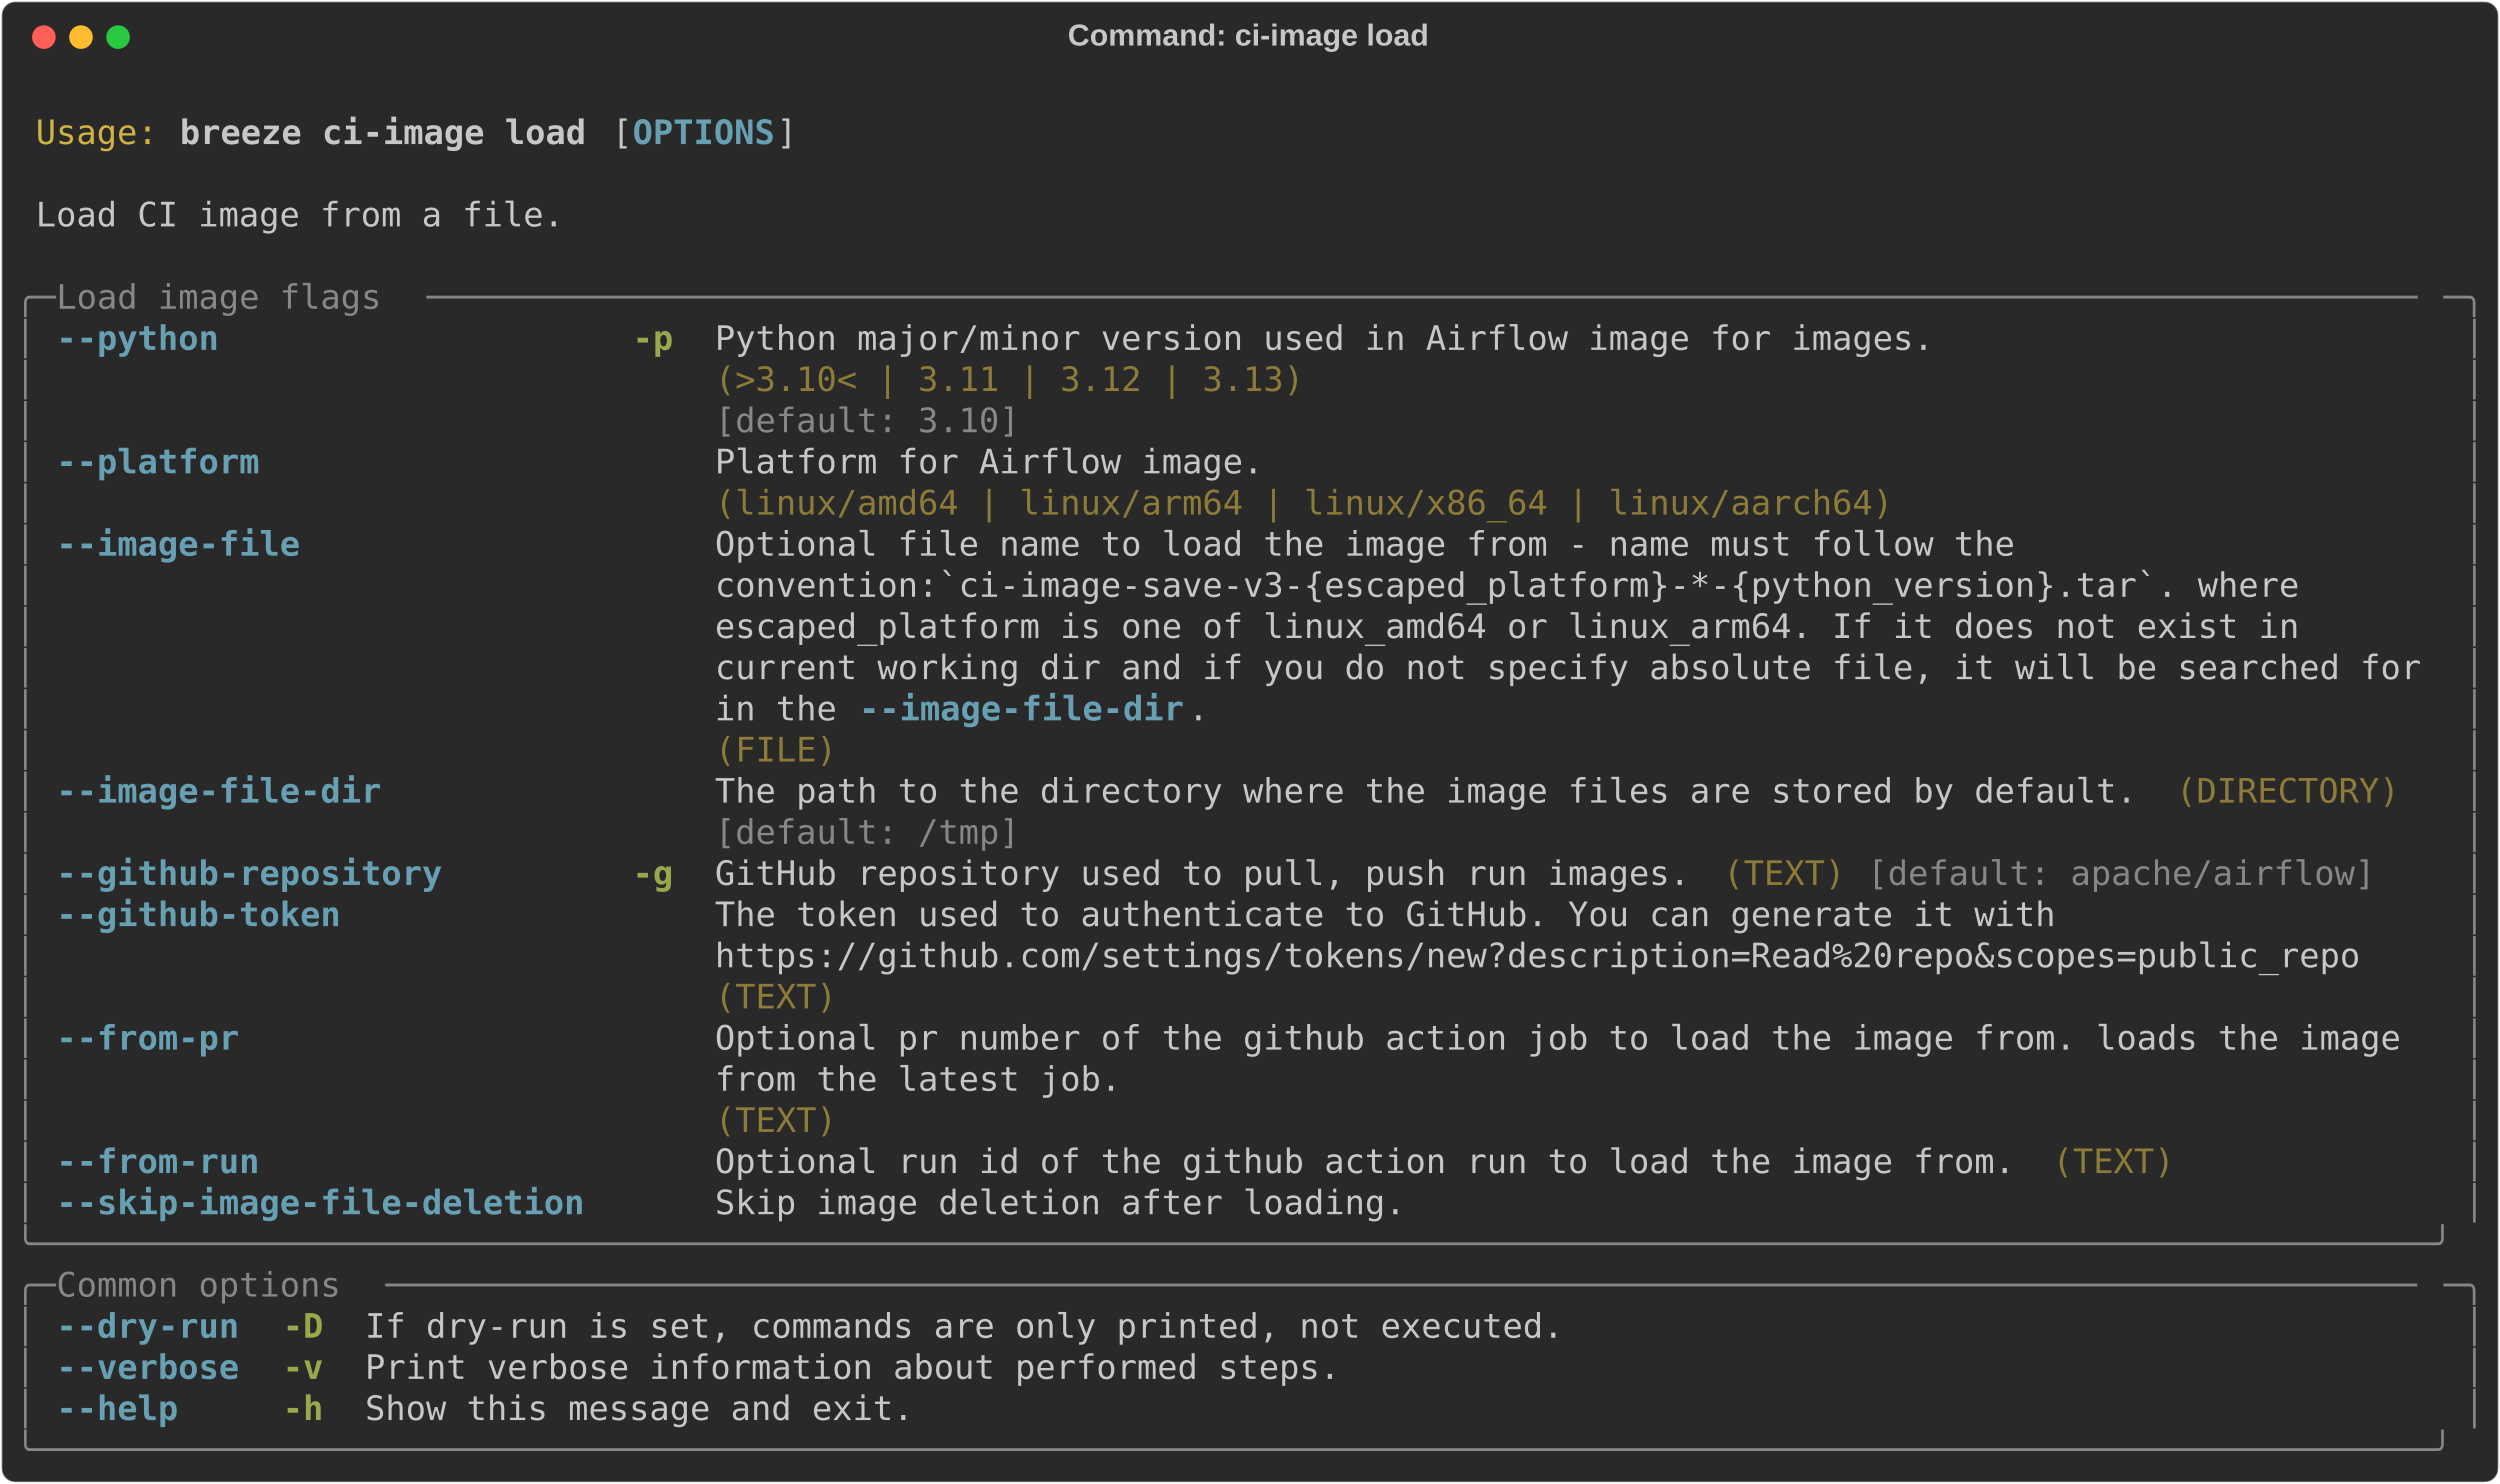
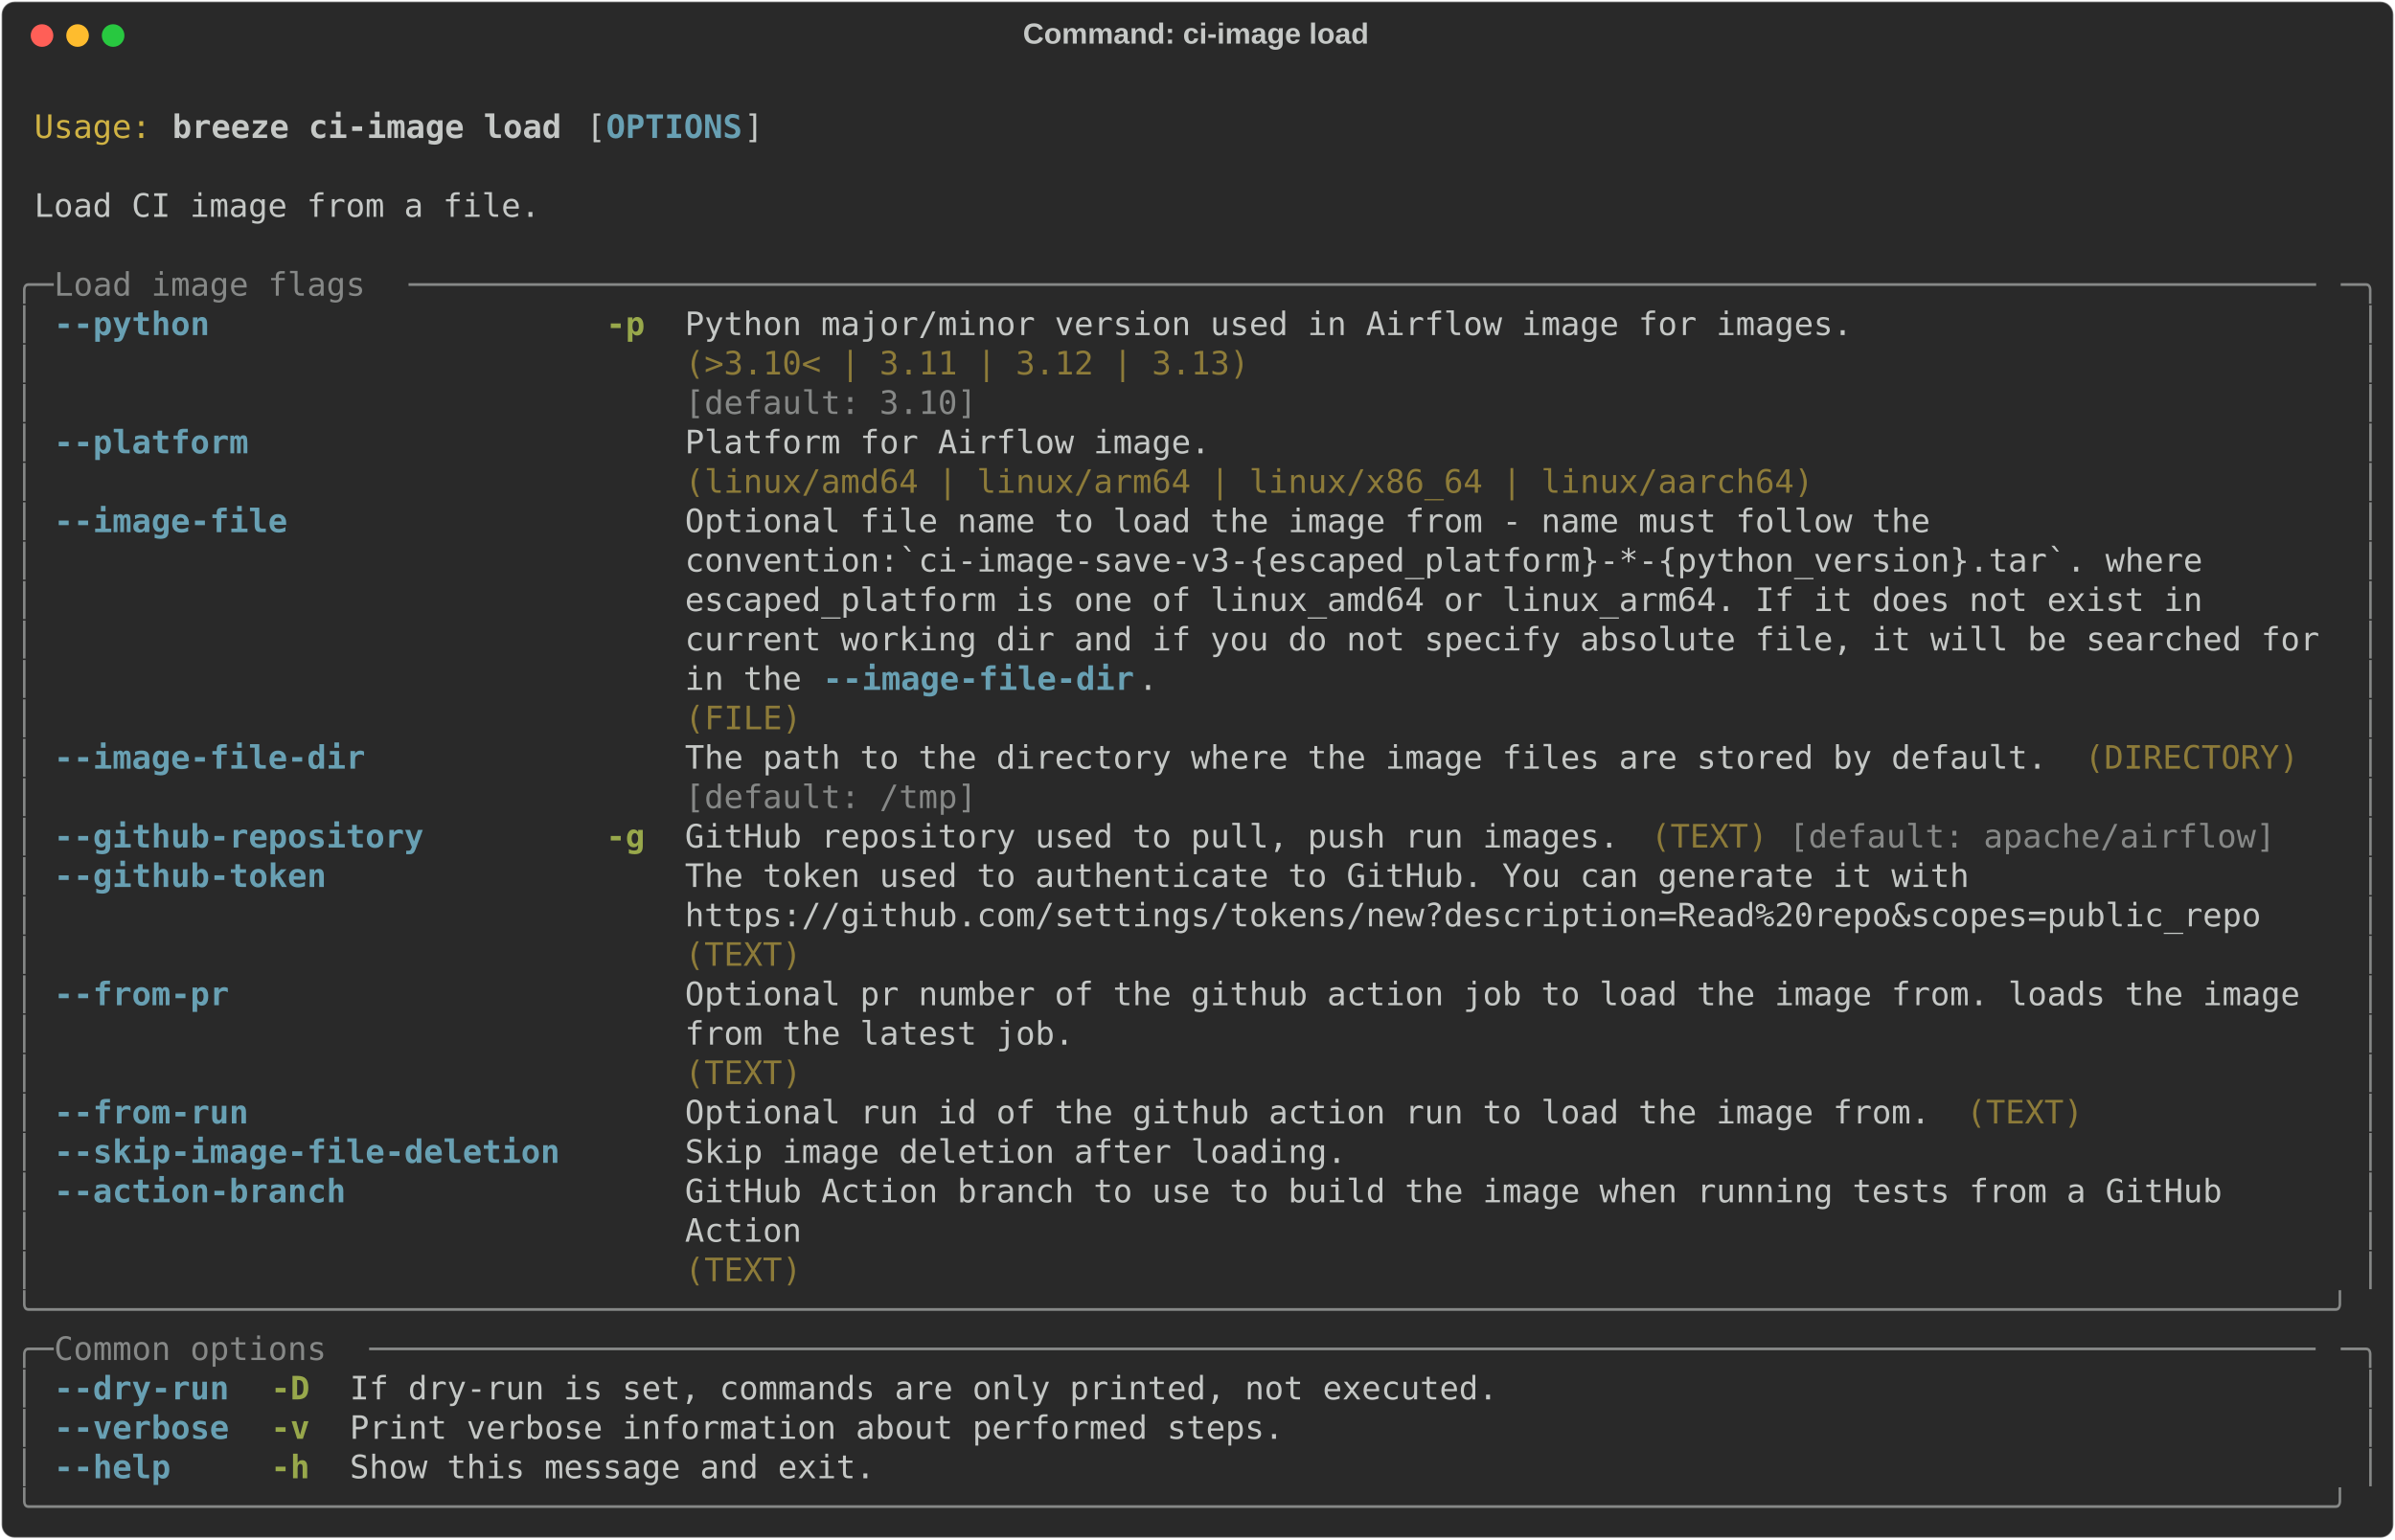
- <svg xmlns="http://www.w3.org/2000/svg" class="rich-terminal" viewBox="0 0 1482 879.6">
+ <svg xmlns="http://www.w3.org/2000/svg" class="rich-terminal" viewBox="0 0 1482 952.8">
  <style>

    @font-face {
        font-family: "Fira Code";
        src: local("FiraCode-Regular"),
                url("https://cdnjs.cloudflare.com/ajax/libs/firacode/6.2.0/woff2/FiraCode-Regular.woff2") format("woff2"),
                url("https://cdnjs.cloudflare.com/ajax/libs/firacode/6.2.0/woff/FiraCode-Regular.woff") format("woff");
        font-style: normal;
        font-weight: 400;
    }
    @font-face {
        font-family: "Fira Code";
        src: local("FiraCode-Bold"),
                url("https://cdnjs.cloudflare.com/ajax/libs/firacode/6.2.0/woff2/FiraCode-Bold.woff2") format("woff2"),
                url("https://cdnjs.cloudflare.com/ajax/libs/firacode/6.2.0/woff/FiraCode-Bold.woff") format("woff");
        font-style: bold;
        font-weight: 700;
    }

    .breeze-ci-image-load-matrix {
        font-family: Fira Code, monospace;
        font-size: 20px;
        line-height: 24.4px;
        font-variant-east-asian: full-width;
    }

    .breeze-ci-image-load-title {
        font-size: 18px;
        font-weight: bold;
        font-family: arial;
    }

    .breeze-ci-image-load-r1 { fill: #c5c8c6 }
.breeze-ci-image-load-r2 { fill: #d0b344 }
.breeze-ci-image-load-r3 { fill: #c5c8c6;font-weight: bold }
.breeze-ci-image-load-r4 { fill: #68a0b3;font-weight: bold }
.breeze-ci-image-load-r5 { fill: #868887 }
.breeze-ci-image-load-r6 { fill: #98a84b;font-weight: bold }
.breeze-ci-image-load-r7 { fill: #8d7b39 }
    </style>
  <defs>
    <clipPath id="breeze-ci-image-load-clip-terminal">
-       <rect x="0" y="0" width="1463.0" height="828.6" />
+       <rect x="0" y="0" width="1463.0" height="901.8" />
    </clipPath>
    <clipPath id="breeze-ci-image-load-line-0">
      <rect x="0" y="1.5" width="1464" height="24.65" />
    </clipPath>
    <clipPath id="breeze-ci-image-load-line-1">
      <rect x="0" y="25.9" width="1464" height="24.65" />
    </clipPath>
    <clipPath id="breeze-ci-image-load-line-2">
      <rect x="0" y="50.3" width="1464" height="24.65" />
    </clipPath>
    <clipPath id="breeze-ci-image-load-line-3">
      <rect x="0" y="74.7" width="1464" height="24.65" />
    </clipPath>
    <clipPath id="breeze-ci-image-load-line-4">
      <rect x="0" y="99.1" width="1464" height="24.65" />
    </clipPath>
    <clipPath id="breeze-ci-image-load-line-5">
      <rect x="0" y="123.5" width="1464" height="24.65" />
    </clipPath>
    <clipPath id="breeze-ci-image-load-line-6">
      <rect x="0" y="147.9" width="1464" height="24.65" />
    </clipPath>
    <clipPath id="breeze-ci-image-load-line-7">
      <rect x="0" y="172.3" width="1464" height="24.65" />
    </clipPath>
    <clipPath id="breeze-ci-image-load-line-8">
      <rect x="0" y="196.7" width="1464" height="24.65" />
    </clipPath>
    <clipPath id="breeze-ci-image-load-line-9">
      <rect x="0" y="221.1" width="1464" height="24.65" />
    </clipPath>
    <clipPath id="breeze-ci-image-load-line-10">
      <rect x="0" y="245.5" width="1464" height="24.65" />
    </clipPath>
    <clipPath id="breeze-ci-image-load-line-11">
      <rect x="0" y="269.9" width="1464" height="24.65" />
    </clipPath>
    <clipPath id="breeze-ci-image-load-line-12">
      <rect x="0" y="294.3" width="1464" height="24.65" />
    </clipPath>
    <clipPath id="breeze-ci-image-load-line-13">
      <rect x="0" y="318.7" width="1464" height="24.65" />
    </clipPath>
    <clipPath id="breeze-ci-image-load-line-14">
      <rect x="0" y="343.1" width="1464" height="24.65" />
    </clipPath>
    <clipPath id="breeze-ci-image-load-line-15">
      <rect x="0" y="367.5" width="1464" height="24.65" />
    </clipPath>
    <clipPath id="breeze-ci-image-load-line-16">
      <rect x="0" y="391.9" width="1464" height="24.65" />
    </clipPath>
    <clipPath id="breeze-ci-image-load-line-17">
      <rect x="0" y="416.3" width="1464" height="24.65" />
    </clipPath>
    <clipPath id="breeze-ci-image-load-line-18">
      <rect x="0" y="440.7" width="1464" height="24.65" />
    </clipPath>
    <clipPath id="breeze-ci-image-load-line-19">
      <rect x="0" y="465.1" width="1464" height="24.65" />
    </clipPath>
    <clipPath id="breeze-ci-image-load-line-20">
      <rect x="0" y="489.5" width="1464" height="24.65" />
    </clipPath>
    <clipPath id="breeze-ci-image-load-line-21">
      <rect x="0" y="513.9" width="1464" height="24.65" />
    </clipPath>
    <clipPath id="breeze-ci-image-load-line-22">
      <rect x="0" y="538.3" width="1464" height="24.65" />
    </clipPath>
    <clipPath id="breeze-ci-image-load-line-23">
      <rect x="0" y="562.7" width="1464" height="24.65" />
    </clipPath>
    <clipPath id="breeze-ci-image-load-line-24">
      <rect x="0" y="587.1" width="1464" height="24.65" />
    </clipPath>
    <clipPath id="breeze-ci-image-load-line-25">
      <rect x="0" y="611.5" width="1464" height="24.65" />
    </clipPath>
    <clipPath id="breeze-ci-image-load-line-26">
      <rect x="0" y="635.9" width="1464" height="24.65" />
    </clipPath>
    <clipPath id="breeze-ci-image-load-line-27">
      <rect x="0" y="660.3" width="1464" height="24.65" />
    </clipPath>
    <clipPath id="breeze-ci-image-load-line-28">
      <rect x="0" y="684.7" width="1464" height="24.65" />
    </clipPath>
    <clipPath id="breeze-ci-image-load-line-29">
      <rect x="0" y="709.1" width="1464" height="24.65" />
    </clipPath>
    <clipPath id="breeze-ci-image-load-line-30">
      <rect x="0" y="733.5" width="1464" height="24.65" />
    </clipPath>
    <clipPath id="breeze-ci-image-load-line-31">
      <rect x="0" y="757.9" width="1464" height="24.65" />
    </clipPath>
    <clipPath id="breeze-ci-image-load-line-32">
      <rect x="0" y="782.3" width="1464" height="24.65" />
    </clipPath>
+     <clipPath id="breeze-ci-image-load-line-33">
+       <rect x="0" y="806.7" width="1464" height="24.65" />
+     </clipPath>
+     <clipPath id="breeze-ci-image-load-line-34">
+       <rect x="0" y="831.1" width="1464" height="24.65" />
+     </clipPath>
+     <clipPath id="breeze-ci-image-load-line-35">
+       <rect x="0" y="855.5" width="1464" height="24.65" />
+     </clipPath>
  </defs>
-   <rect fill="#292929" stroke="rgba(255,255,255,0.35)" stroke-width="1" x="1" y="1" width="1480" height="877.6" rx="8" />
+   <rect fill="#292929" stroke="rgba(255,255,255,0.35)" stroke-width="1" x="1" y="1" width="1480" height="950.8" rx="8" />
  <text class="breeze-ci-image-load-title" fill="#c5c8c6" text-anchor="middle" x="740" y="27">Command: ci-image load</text>
  <g transform="translate(26,22)">
    <circle cx="0" cy="0" r="7" fill="#ff5f57" />
    <circle cx="22" cy="0" r="7" fill="#febc2e" />
    <circle cx="44" cy="0" r="7" fill="#28c840" />
  </g>
  <g transform="translate(9, 41)" clip-path="url(#breeze-ci-image-load-clip-terminal)">
    <g class="breeze-ci-image-load-matrix">
      <text class="breeze-ci-image-load-r1" x="1464" y="20" textLength="12.2" clip-path="url(#breeze-ci-image-load-line-0)">
</text>
      <text class="breeze-ci-image-load-r2" x="12.2" y="44.4" textLength="73.2" clip-path="url(#breeze-ci-image-load-line-1)">Usage:</text>
      <text class="breeze-ci-image-load-r3" x="97.6" y="44.4" textLength="244" clip-path="url(#breeze-ci-image-load-line-1)">breeze ci-image load</text>
      <text class="breeze-ci-image-load-r1" x="353.8" y="44.4" textLength="12.2" clip-path="url(#breeze-ci-image-load-line-1)">[</text>
      <text class="breeze-ci-image-load-r4" x="366" y="44.4" textLength="85.4" clip-path="url(#breeze-ci-image-load-line-1)">OPTIONS</text>
      <text class="breeze-ci-image-load-r1" x="451.4" y="44.4" textLength="12.2" clip-path="url(#breeze-ci-image-load-line-1)">]</text>
      <text class="breeze-ci-image-load-r1" x="1464" y="44.4" textLength="12.2" clip-path="url(#breeze-ci-image-load-line-1)">
</text>
      <text class="breeze-ci-image-load-r1" x="1464" y="68.8" textLength="12.2" clip-path="url(#breeze-ci-image-load-line-2)">
</text>
      <text class="breeze-ci-image-load-r1" x="12.2" y="93.2" textLength="317.2" clip-path="url(#breeze-ci-image-load-line-3)">Load CI image from a file.</text>
      <text class="breeze-ci-image-load-r1" x="1464" y="93.2" textLength="12.2" clip-path="url(#breeze-ci-image-load-line-3)">
</text>
      <text class="breeze-ci-image-load-r1" x="1464" y="117.6" textLength="12.2" clip-path="url(#breeze-ci-image-load-line-4)">
</text>
      <text class="breeze-ci-image-load-r5" x="0" y="142" textLength="24.4" clip-path="url(#breeze-ci-image-load-line-5)">╭─</text>
      <text class="breeze-ci-image-load-r5" x="24.4" y="142" textLength="219.6" clip-path="url(#breeze-ci-image-load-line-5)"> Load image flags </text>
      <text class="breeze-ci-image-load-r5" x="244" y="142" textLength="1195.6" clip-path="url(#breeze-ci-image-load-line-5)">──────────────────────────────────────────────────────────────────────────────────────────────────</text>
      <text class="breeze-ci-image-load-r5" x="1439.6" y="142" textLength="24.4" clip-path="url(#breeze-ci-image-load-line-5)">─╮</text>
      <text class="breeze-ci-image-load-r1" x="1464" y="142" textLength="12.2" clip-path="url(#breeze-ci-image-load-line-5)">
</text>
      <text class="breeze-ci-image-load-r5" x="0" y="166.4" textLength="12.2" clip-path="url(#breeze-ci-image-load-line-6)">│</text>
      <text class="breeze-ci-image-load-r4" x="24.4" y="166.4" textLength="97.6" clip-path="url(#breeze-ci-image-load-line-6)">--python</text>
      <text class="breeze-ci-image-load-r6" x="366" y="166.4" textLength="24.4" clip-path="url(#breeze-ci-image-load-line-6)">-p</text>
      <text class="breeze-ci-image-load-r1" x="414.8" y="166.4" textLength="732" clip-path="url(#breeze-ci-image-load-line-6)">Python major/minor version used in Airflow image for images.</text>
      <text class="breeze-ci-image-load-r5" x="1451.8" y="166.4" textLength="12.2" clip-path="url(#breeze-ci-image-load-line-6)">│</text>
      <text class="breeze-ci-image-load-r1" x="1464" y="166.4" textLength="12.2" clip-path="url(#breeze-ci-image-load-line-6)">
</text>
      <text class="breeze-ci-image-load-r5" x="0" y="190.8" textLength="12.2" clip-path="url(#breeze-ci-image-load-line-7)">│</text>
      <text class="breeze-ci-image-load-r7" x="414.8" y="190.8" textLength="732" clip-path="url(#breeze-ci-image-load-line-7)">(&gt;3.10&lt; | 3.11 | 3.12 | 3.13)                               </text>
      <text class="breeze-ci-image-load-r5" x="1451.8" y="190.8" textLength="12.2" clip-path="url(#breeze-ci-image-load-line-7)">│</text>
      <text class="breeze-ci-image-load-r1" x="1464" y="190.8" textLength="12.2" clip-path="url(#breeze-ci-image-load-line-7)">
</text>
      <text class="breeze-ci-image-load-r5" x="0" y="215.2" textLength="12.2" clip-path="url(#breeze-ci-image-load-line-8)">│</text>
      <text class="breeze-ci-image-load-r5" x="414.8" y="215.2" textLength="732" clip-path="url(#breeze-ci-image-load-line-8)">[default: 3.10]                                             </text>
      <text class="breeze-ci-image-load-r5" x="1451.8" y="215.2" textLength="12.2" clip-path="url(#breeze-ci-image-load-line-8)">│</text>
      <text class="breeze-ci-image-load-r1" x="1464" y="215.2" textLength="12.2" clip-path="url(#breeze-ci-image-load-line-8)">
</text>
      <text class="breeze-ci-image-load-r5" x="0" y="239.6" textLength="12.2" clip-path="url(#breeze-ci-image-load-line-9)">│</text>
      <text class="breeze-ci-image-load-r4" x="24.4" y="239.6" textLength="122" clip-path="url(#breeze-ci-image-load-line-9)">--platform</text>
      <text class="breeze-ci-image-load-r1" x="414.8" y="239.6" textLength="707.6" clip-path="url(#breeze-ci-image-load-line-9)">Platform for Airflow image.                               </text>
      <text class="breeze-ci-image-load-r5" x="1451.8" y="239.6" textLength="12.2" clip-path="url(#breeze-ci-image-load-line-9)">│</text>
      <text class="breeze-ci-image-load-r1" x="1464" y="239.6" textLength="12.2" clip-path="url(#breeze-ci-image-load-line-9)">
</text>
      <text class="breeze-ci-image-load-r5" x="0" y="264" textLength="12.2" clip-path="url(#breeze-ci-image-load-line-10)">│</text>
      <text class="breeze-ci-image-load-r7" x="414.8" y="264" textLength="707.6" clip-path="url(#breeze-ci-image-load-line-10)">(linux/amd64 | linux/arm64 | linux/x86_64 | linux/aarch64)</text>
      <text class="breeze-ci-image-load-r5" x="1451.8" y="264" textLength="12.2" clip-path="url(#breeze-ci-image-load-line-10)">│</text>
      <text class="breeze-ci-image-load-r1" x="1464" y="264" textLength="12.2" clip-path="url(#breeze-ci-image-load-line-10)">
</text>
      <text class="breeze-ci-image-load-r5" x="0" y="288.4" textLength="12.2" clip-path="url(#breeze-ci-image-load-line-11)">│</text>
      <text class="breeze-ci-image-load-r4" x="24.4" y="288.4" textLength="146.4" clip-path="url(#breeze-ci-image-load-line-11)">--image-file</text>
      <text class="breeze-ci-image-load-r1" x="414.8" y="288.4" textLength="1024.8" clip-path="url(#breeze-ci-image-load-line-11)">Optional file name to load the image from - name must follow the                    </text>
      <text class="breeze-ci-image-load-r5" x="1451.8" y="288.4" textLength="12.2" clip-path="url(#breeze-ci-image-load-line-11)">│</text>
      <text class="breeze-ci-image-load-r1" x="1464" y="288.4" textLength="12.2" clip-path="url(#breeze-ci-image-load-line-11)">
</text>
      <text class="breeze-ci-image-load-r5" x="0" y="312.8" textLength="12.2" clip-path="url(#breeze-ci-image-load-line-12)">│</text>
      <text class="breeze-ci-image-load-r1" x="414.8" y="312.8" textLength="1024.8" clip-path="url(#breeze-ci-image-load-line-12)">convention:`ci-image-save-v3-{escaped_platform}-*-{python_version}.tar`. where      </text>
      <text class="breeze-ci-image-load-r5" x="1451.8" y="312.8" textLength="12.2" clip-path="url(#breeze-ci-image-load-line-12)">│</text>
      <text class="breeze-ci-image-load-r1" x="1464" y="312.8" textLength="12.2" clip-path="url(#breeze-ci-image-load-line-12)">
</text>
      <text class="breeze-ci-image-load-r5" x="0" y="337.2" textLength="12.2" clip-path="url(#breeze-ci-image-load-line-13)">│</text>
      <text class="breeze-ci-image-load-r1" x="414.8" y="337.2" textLength="1024.8" clip-path="url(#breeze-ci-image-load-line-13)">escaped_platform is one of linux_amd64 or linux_arm64. If it does not exist in      </text>
      <text class="breeze-ci-image-load-r5" x="1451.8" y="337.2" textLength="12.2" clip-path="url(#breeze-ci-image-load-line-13)">│</text>
      <text class="breeze-ci-image-load-r1" x="1464" y="337.2" textLength="12.2" clip-path="url(#breeze-ci-image-load-line-13)">
</text>
      <text class="breeze-ci-image-load-r5" x="0" y="361.6" textLength="12.2" clip-path="url(#breeze-ci-image-load-line-14)">│</text>
      <text class="breeze-ci-image-load-r1" x="414.8" y="361.6" textLength="1024.8" clip-path="url(#breeze-ci-image-load-line-14)">current working dir and if you do not specify absolute file, it will be searched for</text>
      <text class="breeze-ci-image-load-r5" x="1451.8" y="361.6" textLength="12.2" clip-path="url(#breeze-ci-image-load-line-14)">│</text>
      <text class="breeze-ci-image-load-r1" x="1464" y="361.6" textLength="12.2" clip-path="url(#breeze-ci-image-load-line-14)">
</text>
      <text class="breeze-ci-image-load-r5" x="0" y="386" textLength="12.2" clip-path="url(#breeze-ci-image-load-line-15)">│</text>
      <text class="breeze-ci-image-load-r1" x="414.8" y="386" textLength="85.4" clip-path="url(#breeze-ci-image-load-line-15)">in the </text>
      <text class="breeze-ci-image-load-r4" x="500.2" y="386" textLength="195.2" clip-path="url(#breeze-ci-image-load-line-15)">--image-file-dir</text>
      <text class="breeze-ci-image-load-r1" x="695.4" y="386" textLength="744.2" clip-path="url(#breeze-ci-image-load-line-15)">.                                                            </text>
      <text class="breeze-ci-image-load-r5" x="1451.8" y="386" textLength="12.2" clip-path="url(#breeze-ci-image-load-line-15)">│</text>
      <text class="breeze-ci-image-load-r1" x="1464" y="386" textLength="12.2" clip-path="url(#breeze-ci-image-load-line-15)">
</text>
      <text class="breeze-ci-image-load-r5" x="0" y="410.4" textLength="12.2" clip-path="url(#breeze-ci-image-load-line-16)">│</text>
      <text class="breeze-ci-image-load-r7" x="414.8" y="410.4" textLength="1024.8" clip-path="url(#breeze-ci-image-load-line-16)">(FILE)                                                                              </text>
      <text class="breeze-ci-image-load-r5" x="1451.8" y="410.4" textLength="12.2" clip-path="url(#breeze-ci-image-load-line-16)">│</text>
      <text class="breeze-ci-image-load-r1" x="1464" y="410.4" textLength="12.2" clip-path="url(#breeze-ci-image-load-line-16)">
</text>
      <text class="breeze-ci-image-load-r5" x="0" y="434.8" textLength="12.2" clip-path="url(#breeze-ci-image-load-line-17)">│</text>
      <text class="breeze-ci-image-load-r4" x="24.4" y="434.8" textLength="195.2" clip-path="url(#breeze-ci-image-load-line-17)">--image-file-dir</text>
      <text class="breeze-ci-image-load-r1" x="414.8" y="434.8" textLength="854" clip-path="url(#breeze-ci-image-load-line-17)">The path to the directory where the image files are stored by default.</text>
      <text class="breeze-ci-image-load-r7" x="1281" y="434.8" textLength="134.2" clip-path="url(#breeze-ci-image-load-line-17)">(DIRECTORY)</text>
      <text class="breeze-ci-image-load-r5" x="1451.8" y="434.8" textLength="12.2" clip-path="url(#breeze-ci-image-load-line-17)">│</text>
      <text class="breeze-ci-image-load-r1" x="1464" y="434.8" textLength="12.2" clip-path="url(#breeze-ci-image-load-line-17)">
</text>
      <text class="breeze-ci-image-load-r5" x="0" y="459.2" textLength="12.2" clip-path="url(#breeze-ci-image-load-line-18)">│</text>
      <text class="breeze-ci-image-load-r5" x="414.8" y="459.2" textLength="854" clip-path="url(#breeze-ci-image-load-line-18)">[default: /tmp]                                                       </text>
      <text class="breeze-ci-image-load-r5" x="1451.8" y="459.2" textLength="12.2" clip-path="url(#breeze-ci-image-load-line-18)">│</text>
      <text class="breeze-ci-image-load-r1" x="1464" y="459.2" textLength="12.2" clip-path="url(#breeze-ci-image-load-line-18)">
</text>
      <text class="breeze-ci-image-load-r5" x="0" y="483.6" textLength="12.2" clip-path="url(#breeze-ci-image-load-line-19)">│</text>
      <text class="breeze-ci-image-load-r4" x="24.4" y="483.6" textLength="231.8" clip-path="url(#breeze-ci-image-load-line-19)">--github-repository</text>
      <text class="breeze-ci-image-load-r6" x="366" y="483.6" textLength="24.4" clip-path="url(#breeze-ci-image-load-line-19)">-g</text>
      <text class="breeze-ci-image-load-r1" x="414.8" y="483.6" textLength="585.6" clip-path="url(#breeze-ci-image-load-line-19)">GitHub repository used to pull, push run images.</text>
      <text class="breeze-ci-image-load-r7" x="1012.6" y="483.6" textLength="73.2" clip-path="url(#breeze-ci-image-load-line-19)">(TEXT)</text>
      <text class="breeze-ci-image-load-r5" x="1098" y="483.6" textLength="305" clip-path="url(#breeze-ci-image-load-line-19)">[default: apache/airflow]</text>
      <text class="breeze-ci-image-load-r5" x="1451.8" y="483.6" textLength="12.2" clip-path="url(#breeze-ci-image-load-line-19)">│</text>
      <text class="breeze-ci-image-load-r1" x="1464" y="483.6" textLength="12.2" clip-path="url(#breeze-ci-image-load-line-19)">
</text>
      <text class="breeze-ci-image-load-r5" x="0" y="508" textLength="12.2" clip-path="url(#breeze-ci-image-load-line-20)">│</text>
      <text class="breeze-ci-image-load-r4" x="24.4" y="508" textLength="170.8" clip-path="url(#breeze-ci-image-load-line-20)">--github-token</text>
      <text class="breeze-ci-image-load-r1" x="414.8" y="508" textLength="1024.8" clip-path="url(#breeze-ci-image-load-line-20)">The token used to authenticate to GitHub. You can generate it with                  </text>
      <text class="breeze-ci-image-load-r5" x="1451.8" y="508" textLength="12.2" clip-path="url(#breeze-ci-image-load-line-20)">│</text>
      <text class="breeze-ci-image-load-r1" x="1464" y="508" textLength="12.2" clip-path="url(#breeze-ci-image-load-line-20)">
</text>
      <text class="breeze-ci-image-load-r5" x="0" y="532.4" textLength="12.2" clip-path="url(#breeze-ci-image-load-line-21)">│</text>
      <text class="breeze-ci-image-load-r1" x="414.8" y="532.4" textLength="1024.8" clip-path="url(#breeze-ci-image-load-line-21)">https://github.com/settings/tokens/new?description=Read%20repo&amp;scopes=public_repo   </text>
      <text class="breeze-ci-image-load-r5" x="1451.8" y="532.4" textLength="12.2" clip-path="url(#breeze-ci-image-load-line-21)">│</text>
      <text class="breeze-ci-image-load-r1" x="1464" y="532.4" textLength="12.2" clip-path="url(#breeze-ci-image-load-line-21)">
</text>
      <text class="breeze-ci-image-load-r5" x="0" y="556.8" textLength="12.2" clip-path="url(#breeze-ci-image-load-line-22)">│</text>
      <text class="breeze-ci-image-load-r7" x="414.8" y="556.8" textLength="1024.8" clip-path="url(#breeze-ci-image-load-line-22)">(TEXT)                                                                              </text>
      <text class="breeze-ci-image-load-r5" x="1451.8" y="556.8" textLength="12.2" clip-path="url(#breeze-ci-image-load-line-22)">│</text>
      <text class="breeze-ci-image-load-r1" x="1464" y="556.8" textLength="12.2" clip-path="url(#breeze-ci-image-load-line-22)">
</text>
      <text class="breeze-ci-image-load-r5" x="0" y="581.2" textLength="12.2" clip-path="url(#breeze-ci-image-load-line-23)">│</text>
      <text class="breeze-ci-image-load-r4" x="24.4" y="581.2" textLength="109.8" clip-path="url(#breeze-ci-image-load-line-23)">--from-pr</text>
      <text class="breeze-ci-image-load-r1" x="414.8" y="581.2" textLength="1024.8" clip-path="url(#breeze-ci-image-load-line-23)">Optional pr number of the github action job to load the image from. loads the image </text>
      <text class="breeze-ci-image-load-r5" x="1451.8" y="581.2" textLength="12.2" clip-path="url(#breeze-ci-image-load-line-23)">│</text>
      <text class="breeze-ci-image-load-r1" x="1464" y="581.2" textLength="12.2" clip-path="url(#breeze-ci-image-load-line-23)">
</text>
      <text class="breeze-ci-image-load-r5" x="0" y="605.6" textLength="12.2" clip-path="url(#breeze-ci-image-load-line-24)">│</text>
      <text class="breeze-ci-image-load-r1" x="414.8" y="605.6" textLength="1024.8" clip-path="url(#breeze-ci-image-load-line-24)">from the latest job.                                                                </text>
      <text class="breeze-ci-image-load-r5" x="1451.8" y="605.6" textLength="12.2" clip-path="url(#breeze-ci-image-load-line-24)">│</text>
      <text class="breeze-ci-image-load-r1" x="1464" y="605.6" textLength="12.2" clip-path="url(#breeze-ci-image-load-line-24)">
</text>
      <text class="breeze-ci-image-load-r5" x="0" y="630" textLength="12.2" clip-path="url(#breeze-ci-image-load-line-25)">│</text>
      <text class="breeze-ci-image-load-r7" x="414.8" y="630" textLength="1024.8" clip-path="url(#breeze-ci-image-load-line-25)">(TEXT)                                                                              </text>
      <text class="breeze-ci-image-load-r5" x="1451.8" y="630" textLength="12.2" clip-path="url(#breeze-ci-image-load-line-25)">│</text>
      <text class="breeze-ci-image-load-r1" x="1464" y="630" textLength="12.2" clip-path="url(#breeze-ci-image-load-line-25)">
</text>
      <text class="breeze-ci-image-load-r5" x="0" y="654.4" textLength="12.2" clip-path="url(#breeze-ci-image-load-line-26)">│</text>
      <text class="breeze-ci-image-load-r4" x="24.4" y="654.4" textLength="122" clip-path="url(#breeze-ci-image-load-line-26)">--from-run</text>
      <text class="breeze-ci-image-load-r1" x="414.8" y="654.4" textLength="780.8" clip-path="url(#breeze-ci-image-load-line-26)">Optional run id of the github action run to load the image from.</text>
      <text class="breeze-ci-image-load-r7" x="1207.8" y="654.4" textLength="73.2" clip-path="url(#breeze-ci-image-load-line-26)">(TEXT)</text>
      <text class="breeze-ci-image-load-r5" x="1451.8" y="654.4" textLength="12.2" clip-path="url(#breeze-ci-image-load-line-26)">│</text>
      <text class="breeze-ci-image-load-r1" x="1464" y="654.4" textLength="12.2" clip-path="url(#breeze-ci-image-load-line-26)">
</text>
      <text class="breeze-ci-image-load-r5" x="0" y="678.8" textLength="12.2" clip-path="url(#breeze-ci-image-load-line-27)">│</text>
      <text class="breeze-ci-image-load-r4" x="24.4" y="678.8" textLength="317.2" clip-path="url(#breeze-ci-image-load-line-27)">--skip-image-file-deletion</text>
      <text class="breeze-ci-image-load-r1" x="414.8" y="678.8" textLength="414.8" clip-path="url(#breeze-ci-image-load-line-27)">Skip image deletion after loading.</text>
      <text class="breeze-ci-image-load-r5" x="1451.8" y="678.8" textLength="12.2" clip-path="url(#breeze-ci-image-load-line-27)">│</text>
      <text class="breeze-ci-image-load-r1" x="1464" y="678.8" textLength="12.2" clip-path="url(#breeze-ci-image-load-line-27)">
</text>
-       <text class="breeze-ci-image-load-r5" x="0" y="703.2" textLength="1464" clip-path="url(#breeze-ci-image-load-line-28)">╰──────────────────────────────────────────────────────────────────────────────────────────────────────────────────────╯</text>
+       <text class="breeze-ci-image-load-r5" x="0" y="703.2" textLength="12.2" clip-path="url(#breeze-ci-image-load-line-28)">│</text>
+       <text class="breeze-ci-image-load-r4" x="24.4" y="703.2" textLength="183" clip-path="url(#breeze-ci-image-load-line-28)">--action-branch</text>
+       <text class="breeze-ci-image-load-r1" x="414.8" y="703.2" textLength="1024.8" clip-path="url(#breeze-ci-image-load-line-28)">GitHub Action branch to use to build the image when running tests from a GitHub     </text>
+       <text class="breeze-ci-image-load-r5" x="1451.8" y="703.2" textLength="12.2" clip-path="url(#breeze-ci-image-load-line-28)">│</text>
      <text class="breeze-ci-image-load-r1" x="1464" y="703.2" textLength="12.2" clip-path="url(#breeze-ci-image-load-line-28)">
</text>
-       <text class="breeze-ci-image-load-r5" x="0" y="727.6" textLength="24.4" clip-path="url(#breeze-ci-image-load-line-29)">╭─</text>
-       <text class="breeze-ci-image-load-r5" x="24.4" y="727.6" textLength="195.2" clip-path="url(#breeze-ci-image-load-line-29)"> Common options </text>
-       <text class="breeze-ci-image-load-r5" x="219.6" y="727.6" textLength="1220" clip-path="url(#breeze-ci-image-load-line-29)">────────────────────────────────────────────────────────────────────────────────────────────────────</text>
-       <text class="breeze-ci-image-load-r5" x="1439.6" y="727.6" textLength="24.4" clip-path="url(#breeze-ci-image-load-line-29)">─╮</text>
+       <text class="breeze-ci-image-load-r5" x="0" y="727.6" textLength="12.2" clip-path="url(#breeze-ci-image-load-line-29)">│</text>
+       <text class="breeze-ci-image-load-r1" x="414.8" y="727.6" textLength="1024.8" clip-path="url(#breeze-ci-image-load-line-29)">Action                                                                              </text>
+       <text class="breeze-ci-image-load-r5" x="1451.8" y="727.6" textLength="12.2" clip-path="url(#breeze-ci-image-load-line-29)">│</text>
      <text class="breeze-ci-image-load-r1" x="1464" y="727.6" textLength="12.2" clip-path="url(#breeze-ci-image-load-line-29)">
</text>
      <text class="breeze-ci-image-load-r5" x="0" y="752" textLength="12.2" clip-path="url(#breeze-ci-image-load-line-30)">│</text>
-       <text class="breeze-ci-image-load-r4" x="24.4" y="752" textLength="109.8" clip-path="url(#breeze-ci-image-load-line-30)">--dry-run</text>
-       <text class="breeze-ci-image-load-r6" x="158.6" y="752" textLength="24.4" clip-path="url(#breeze-ci-image-load-line-30)">-D</text>
-       <text class="breeze-ci-image-load-r1" x="207.4" y="752" textLength="719.8" clip-path="url(#breeze-ci-image-load-line-30)">If dry-run is set, commands are only printed, not executed.</text>
+       <text class="breeze-ci-image-load-r7" x="414.8" y="752" textLength="1024.8" clip-path="url(#breeze-ci-image-load-line-30)">(TEXT)                                                                              </text>
      <text class="breeze-ci-image-load-r5" x="1451.8" y="752" textLength="12.2" clip-path="url(#breeze-ci-image-load-line-30)">│</text>
      <text class="breeze-ci-image-load-r1" x="1464" y="752" textLength="12.2" clip-path="url(#breeze-ci-image-load-line-30)">
</text>
-       <text class="breeze-ci-image-load-r5" x="0" y="776.4" textLength="12.2" clip-path="url(#breeze-ci-image-load-line-31)">│</text>
-       <text class="breeze-ci-image-load-r4" x="24.4" y="776.4" textLength="109.8" clip-path="url(#breeze-ci-image-load-line-31)">--verbose</text>
-       <text class="breeze-ci-image-load-r6" x="158.6" y="776.4" textLength="24.4" clip-path="url(#breeze-ci-image-load-line-31)">-v</text>
-       <text class="breeze-ci-image-load-r1" x="207.4" y="776.4" textLength="585.6" clip-path="url(#breeze-ci-image-load-line-31)">Print verbose information about performed steps.</text>
-       <text class="breeze-ci-image-load-r5" x="1451.8" y="776.4" textLength="12.2" clip-path="url(#breeze-ci-image-load-line-31)">│</text>
+       <text class="breeze-ci-image-load-r5" x="0" y="776.4" textLength="1464" clip-path="url(#breeze-ci-image-load-line-31)">╰──────────────────────────────────────────────────────────────────────────────────────────────────────────────────────╯</text>
      <text class="breeze-ci-image-load-r1" x="1464" y="776.4" textLength="12.2" clip-path="url(#breeze-ci-image-load-line-31)">
</text>
-       <text class="breeze-ci-image-load-r5" x="0" y="800.8" textLength="12.2" clip-path="url(#breeze-ci-image-load-line-32)">│</text>
-       <text class="breeze-ci-image-load-r4" x="24.4" y="800.8" textLength="73.2" clip-path="url(#breeze-ci-image-load-line-32)">--help</text>
-       <text class="breeze-ci-image-load-r6" x="158.6" y="800.8" textLength="24.4" clip-path="url(#breeze-ci-image-load-line-32)">-h</text>
-       <text class="breeze-ci-image-load-r1" x="207.4" y="800.8" textLength="329.4" clip-path="url(#breeze-ci-image-load-line-32)">Show this message and exit.</text>
-       <text class="breeze-ci-image-load-r5" x="1451.8" y="800.8" textLength="12.2" clip-path="url(#breeze-ci-image-load-line-32)">│</text>
+       <text class="breeze-ci-image-load-r5" x="0" y="800.8" textLength="24.4" clip-path="url(#breeze-ci-image-load-line-32)">╭─</text>
+       <text class="breeze-ci-image-load-r5" x="24.4" y="800.8" textLength="195.2" clip-path="url(#breeze-ci-image-load-line-32)"> Common options </text>
+       <text class="breeze-ci-image-load-r5" x="219.6" y="800.8" textLength="1220" clip-path="url(#breeze-ci-image-load-line-32)">────────────────────────────────────────────────────────────────────────────────────────────────────</text>
+       <text class="breeze-ci-image-load-r5" x="1439.6" y="800.8" textLength="24.4" clip-path="url(#breeze-ci-image-load-line-32)">─╮</text>
      <text class="breeze-ci-image-load-r1" x="1464" y="800.8" textLength="12.2" clip-path="url(#breeze-ci-image-load-line-32)">
</text>
-       <text class="breeze-ci-image-load-r5" x="0" y="825.2" textLength="1464" clip-path="url(#breeze-ci-image-load-line-33)">╰──────────────────────────────────────────────────────────────────────────────────────────────────────────────────────╯</text>
+       <text class="breeze-ci-image-load-r5" x="0" y="825.2" textLength="12.2" clip-path="url(#breeze-ci-image-load-line-33)">│</text>
+       <text class="breeze-ci-image-load-r4" x="24.4" y="825.2" textLength="109.8" clip-path="url(#breeze-ci-image-load-line-33)">--dry-run</text>
+       <text class="breeze-ci-image-load-r6" x="158.6" y="825.2" textLength="24.4" clip-path="url(#breeze-ci-image-load-line-33)">-D</text>
+       <text class="breeze-ci-image-load-r1" x="207.4" y="825.2" textLength="719.8" clip-path="url(#breeze-ci-image-load-line-33)">If dry-run is set, commands are only printed, not executed.</text>
+       <text class="breeze-ci-image-load-r5" x="1451.8" y="825.2" textLength="12.2" clip-path="url(#breeze-ci-image-load-line-33)">│</text>
      <text class="breeze-ci-image-load-r1" x="1464" y="825.2" textLength="12.2" clip-path="url(#breeze-ci-image-load-line-33)">
+ </text>
+       <text class="breeze-ci-image-load-r5" x="0" y="849.6" textLength="12.2" clip-path="url(#breeze-ci-image-load-line-34)">│</text>
+       <text class="breeze-ci-image-load-r4" x="24.4" y="849.6" textLength="109.8" clip-path="url(#breeze-ci-image-load-line-34)">--verbose</text>
+       <text class="breeze-ci-image-load-r6" x="158.6" y="849.6" textLength="24.4" clip-path="url(#breeze-ci-image-load-line-34)">-v</text>
+       <text class="breeze-ci-image-load-r1" x="207.4" y="849.6" textLength="585.6" clip-path="url(#breeze-ci-image-load-line-34)">Print verbose information about performed steps.</text>
+       <text class="breeze-ci-image-load-r5" x="1451.8" y="849.6" textLength="12.2" clip-path="url(#breeze-ci-image-load-line-34)">│</text>
+       <text class="breeze-ci-image-load-r1" x="1464" y="849.6" textLength="12.2" clip-path="url(#breeze-ci-image-load-line-34)">
+ </text>
+       <text class="breeze-ci-image-load-r5" x="0" y="874" textLength="12.2" clip-path="url(#breeze-ci-image-load-line-35)">│</text>
+       <text class="breeze-ci-image-load-r4" x="24.4" y="874" textLength="73.2" clip-path="url(#breeze-ci-image-load-line-35)">--help</text>
+       <text class="breeze-ci-image-load-r6" x="158.6" y="874" textLength="24.4" clip-path="url(#breeze-ci-image-load-line-35)">-h</text>
+       <text class="breeze-ci-image-load-r1" x="207.4" y="874" textLength="329.4" clip-path="url(#breeze-ci-image-load-line-35)">Show this message and exit.</text>
+       <text class="breeze-ci-image-load-r5" x="1451.8" y="874" textLength="12.2" clip-path="url(#breeze-ci-image-load-line-35)">│</text>
+       <text class="breeze-ci-image-load-r1" x="1464" y="874" textLength="12.2" clip-path="url(#breeze-ci-image-load-line-35)">
+ </text>
+       <text class="breeze-ci-image-load-r5" x="0" y="898.4" textLength="1464" clip-path="url(#breeze-ci-image-load-line-36)">╰──────────────────────────────────────────────────────────────────────────────────────────────────────────────────────╯</text>
+       <text class="breeze-ci-image-load-r1" x="1464" y="898.4" textLength="12.2" clip-path="url(#breeze-ci-image-load-line-36)">
</text>
    </g>
  </g>
</svg>
